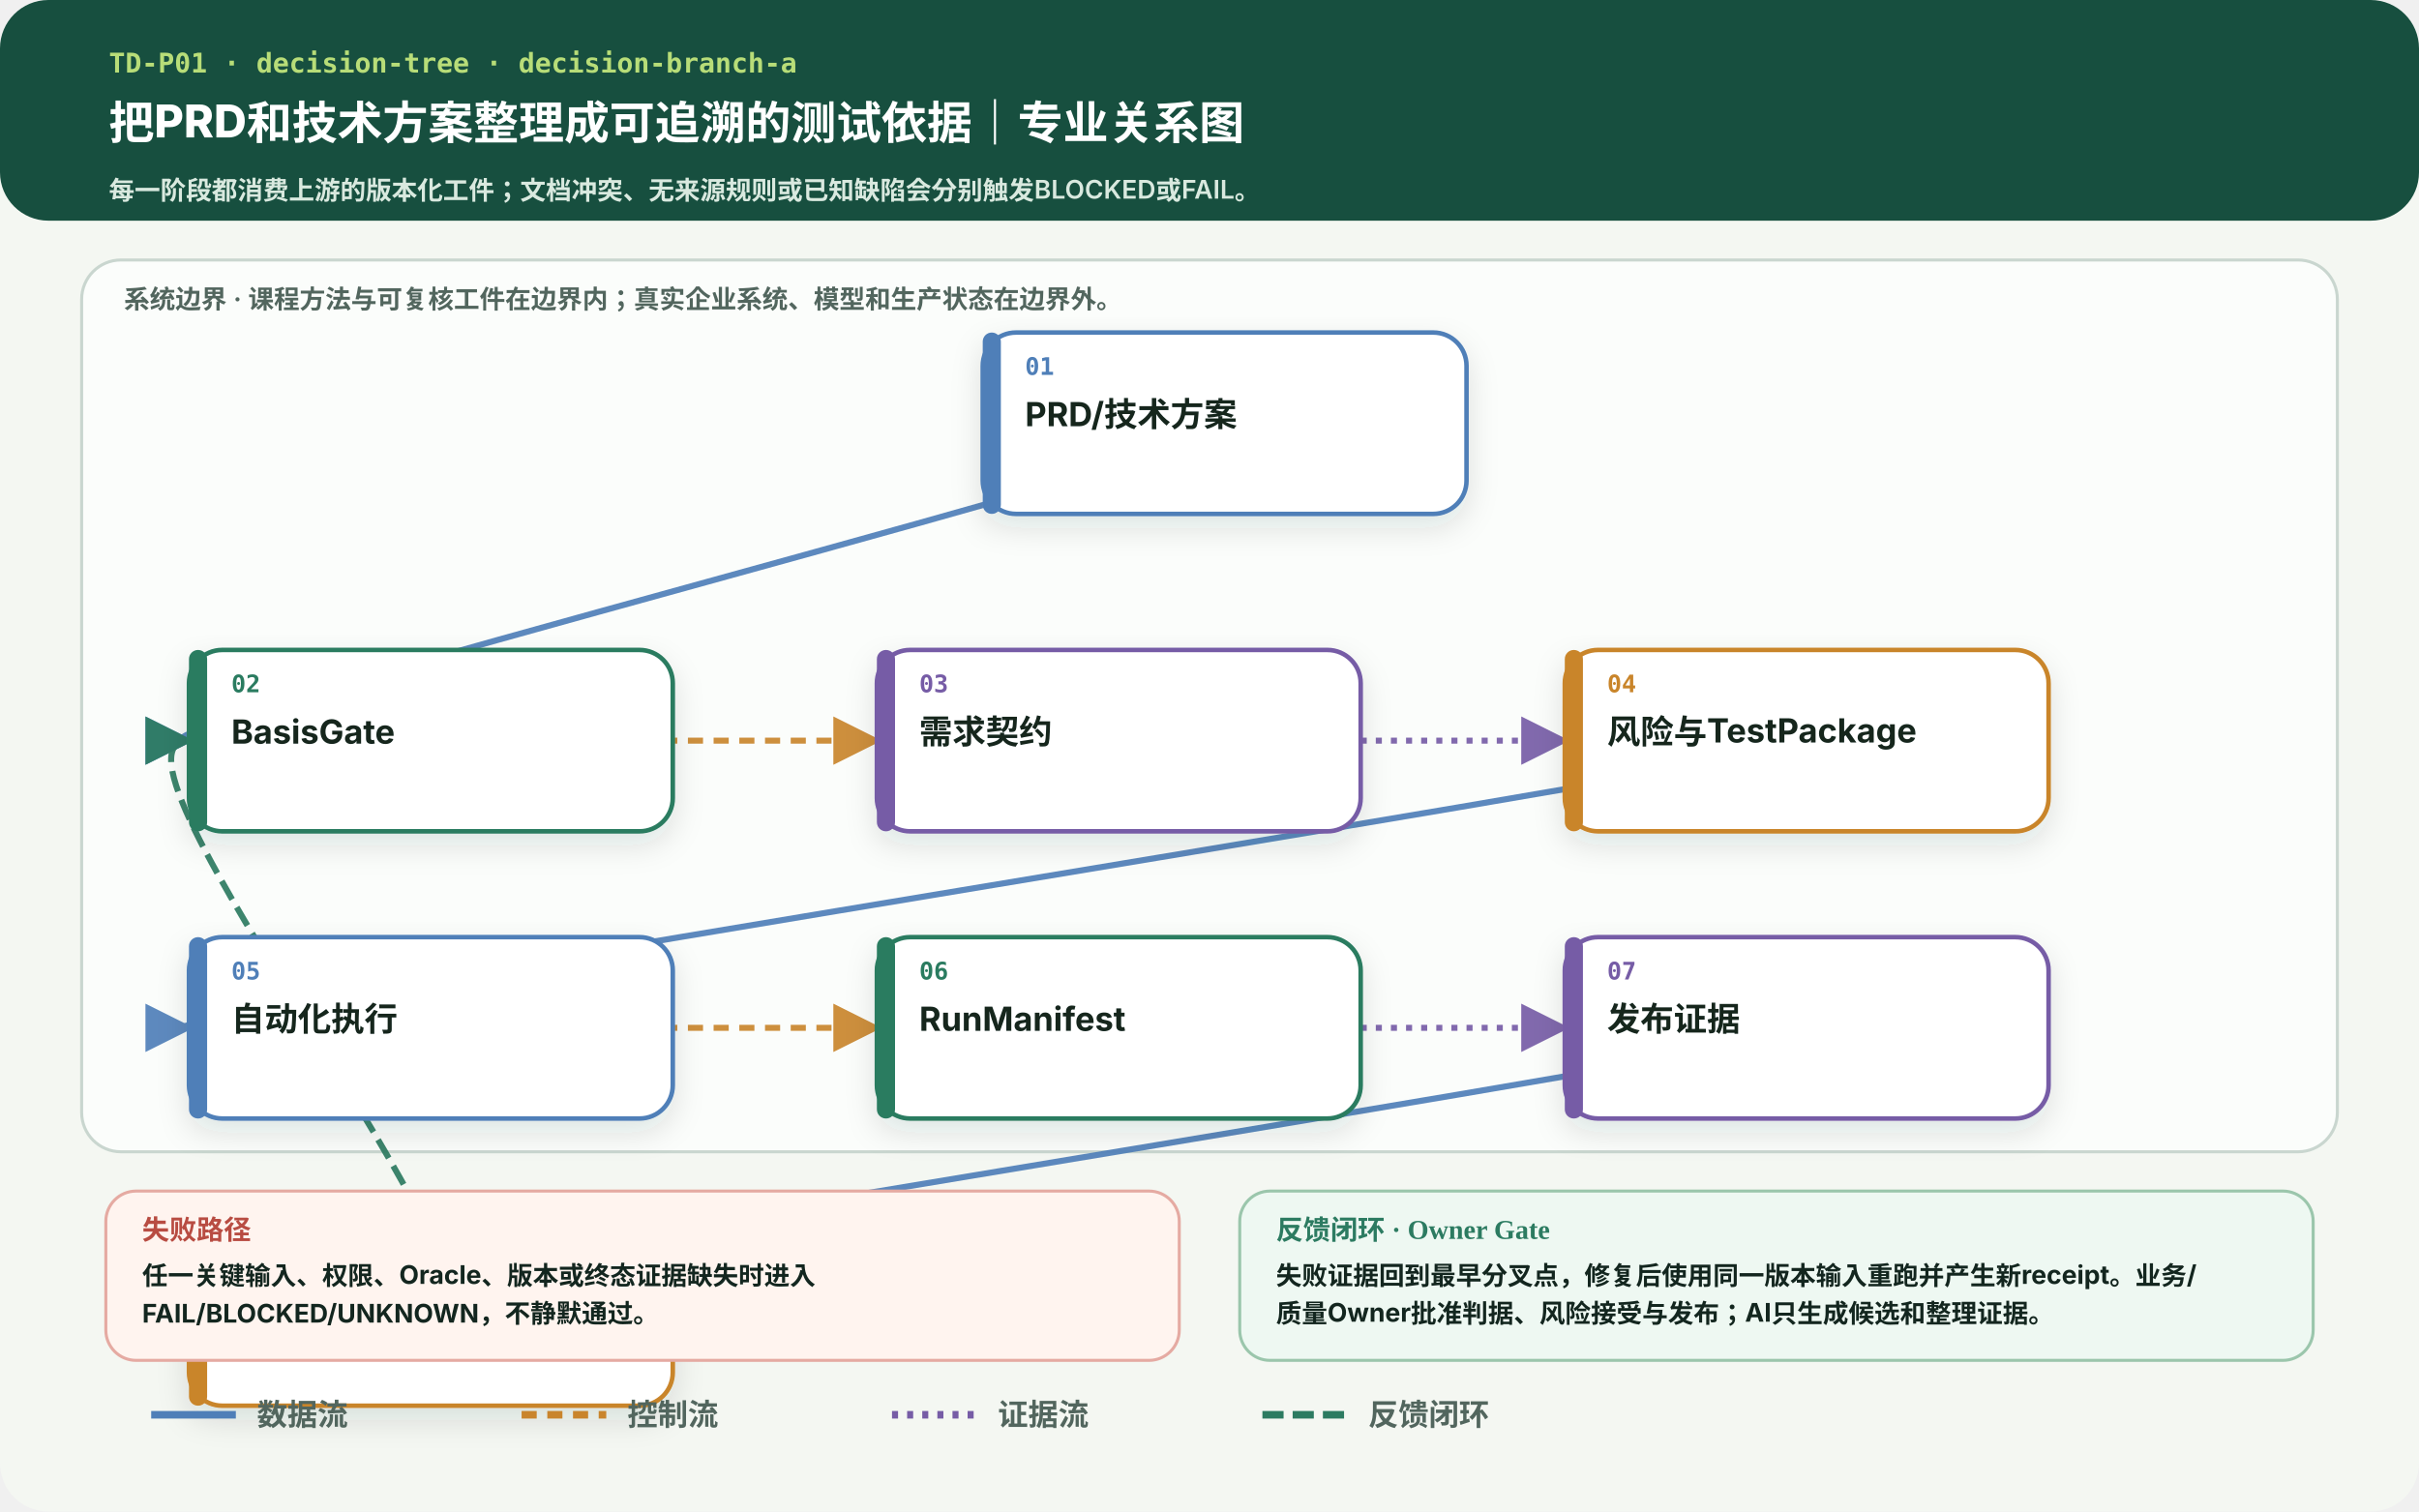
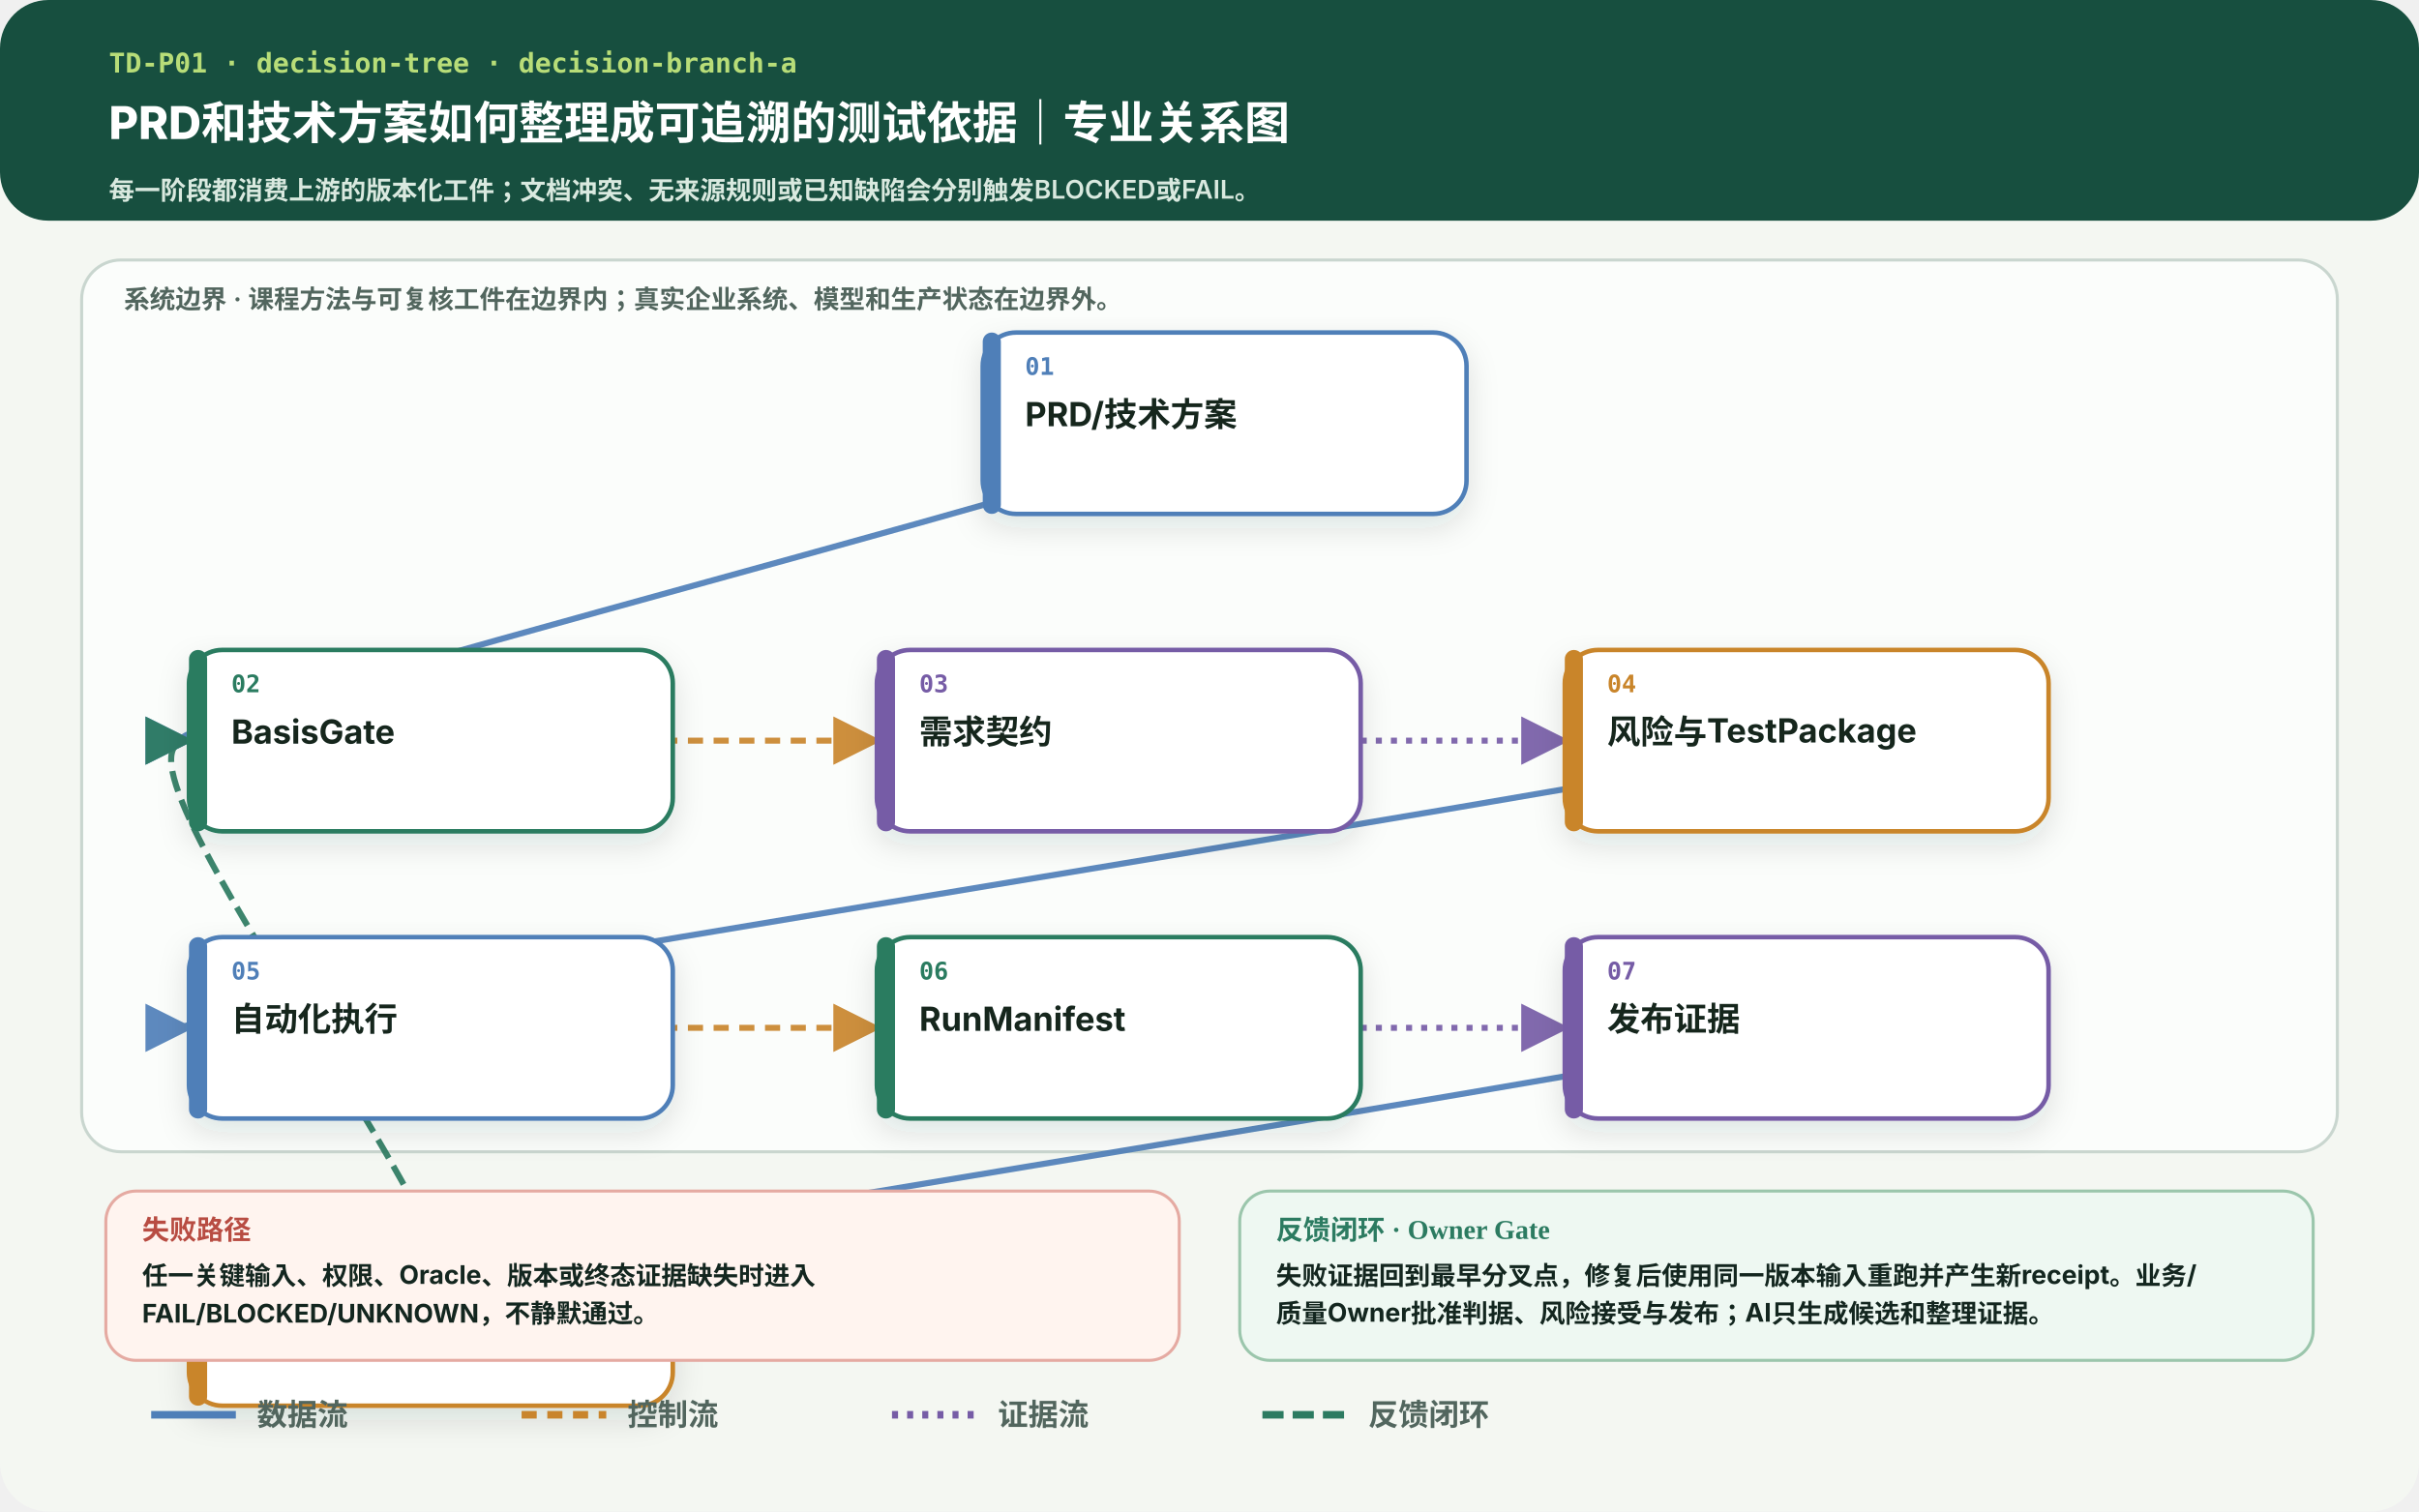
<svg xmlns="http://www.w3.org/2000/svg" role="img" aria-labelledby="title desc" viewBox="0 0 1600 1000" width="1600" height="1000">
  <defs>
    <filter id="shadow" x="-15%" y="-15%" width="130%" height="140%">
      <feDropShadow dx="0" dy="8" stdDeviation="10" flood-color="#173f32" flood-opacity="0.12" />
    </filter>
    <marker id="arrow-data" viewBox="0 0 10 10" refX="9" refY="5" markerWidth="8" markerHeight="8" orient="auto-start-reverse">
      <path d="M 0 0 L 10 5 L 0 10 z" fill="#4f7fb8" />
    </marker>
    <marker id="arrow-control" viewBox="0 0 10 10" refX="9" refY="5" markerWidth="8" markerHeight="8" orient="auto-start-reverse">
      <path d="M 0 0 L 10 5 L 0 10 z" fill="#c9852c" />
    </marker>
    <marker id="arrow-evidence" viewBox="0 0 10 10" refX="9" refY="5" markerWidth="8" markerHeight="8" orient="auto-start-reverse">
      <path d="M 0 0 L 10 5 L 0 10 z" fill="#765ca6" />
    </marker>
    <marker id="arrow-feedback" viewBox="0 0 10 10" refX="9" refY="5" markerWidth="8" markerHeight="8" orient="auto-start-reverse">
      <path d="M 0 0 L 10 5 L 0 10 z" fill="#2c7b61" />
    </marker>
  </defs>
  <rect width="1600" height="1000" rx="32" fill="#f4f7f2" />
  <rect x="0" y="0" width="1600" height="146" rx="32" fill="#174f3f" />
  <text x="72" y="48" font-family="ui-monospace,SFMono-Regular,Menlo,monospace" font-size="18" font-weight="800" fill="#b8dd78">TD-P01 · decision-tree · decision-branch-a</text>
-   <text x="72" y="92" text-anchor="start" font-family="-apple-system,BlinkMacSystemFont,'Segoe UI','PingFang SC',sans-serif" font-size="30" font-weight="800" fill="#ffffff">把PRD和技术方案整理成可追溯的测试依据｜专业关系图</text>
+   <text x="72" y="92" text-anchor="start" font-family="-apple-system,BlinkMacSystemFont,'Segoe UI','PingFang SC',sans-serif" font-size="30" font-weight="800" fill="#ffffff">PRD和技术方案如何整理成可追溯的测试依据｜专业关系图</text>
  <text x="72" y="132" text-anchor="start" font-family="-apple-system,BlinkMacSystemFont,'Segoe UI','PingFang SC',sans-serif" font-size="17" font-weight="600" fill="#d9e9df">每一阶段都消费上游的版本化工件；文档冲突、无来源规则或已知缺陷会分别触发BLOCKED或FAIL。</text>
  <rect x="54" y="172" width="1492" height="590" rx="26" fill="#fbfdfb" stroke="#c9d6cf" stroke-width="2" />
  <text x="82" y="204" font-size="17" font-weight="800" fill="#52665e">系统边界 · 课程方法与可复核工件在边界内；真实企业系统、模型和生产状态在边界外。</text>
  <path d="M 810 280 C 885 280, 50 490, 125 490" fill="none" stroke="#4f7fb8" stroke-width="4" stroke-dasharray="" marker-end="url(#arrow-data)" opacity="0.92" />
  <path d="M 285 490 C 360 490, 505 490, 580 490" fill="none" stroke="#c9852c" stroke-width="4" stroke-dasharray="10 7" marker-end="url(#arrow-control)" opacity="0.92" />
  <path d="M 740 490 C 815 490, 960 490, 1035 490" fill="none" stroke="#765ca6" stroke-width="4" stroke-dasharray="4 6" marker-end="url(#arrow-evidence)" opacity="0.92" />
  <path d="M 1195 490 C 1270 490, 50 680, 125 680" fill="none" stroke="#4f7fb8" stroke-width="4" stroke-dasharray="" marker-end="url(#arrow-data)" opacity="0.92" />
  <path d="M 285 680 C 360 680, 505 680, 580 680" fill="none" stroke="#c9852c" stroke-width="4" stroke-dasharray="10 7" marker-end="url(#arrow-control)" opacity="0.92" />
  <path d="M 740 680 C 815 680, 960 680, 1035 680" fill="none" stroke="#765ca6" stroke-width="4" stroke-dasharray="4 6" marker-end="url(#arrow-evidence)" opacity="0.92" />
  <path d="M 1195 680 C 1270 680, 50 870, 125 870" fill="none" stroke="#4f7fb8" stroke-width="4" stroke-dasharray="" marker-end="url(#arrow-data)" opacity="0.92" />
  <path d="M 285 870 C 360 870, 50 490, 125 490" fill="none" stroke="#2c7b61" stroke-width="4" stroke-dasharray="14 6" marker-end="url(#arrow-feedback)" opacity="0.92" />
  <g filter="url(#shadow)">
    <rect x="650" y="220" width="320" height="120" rx="22" fill="#ffffff" stroke="#4f7fb8" stroke-width="3" />
    <rect x="650" y="220" width="12" height="120" rx="6" fill="#4f7fb8" />
    <text x="678" y="248" font-family="ui-monospace,SFMono-Regular,Menlo,monospace" font-size="16" font-weight="800" fill="#4f7fb8">01</text>
    <text x="678" y="282" text-anchor="start" font-family="-apple-system,BlinkMacSystemFont,'Segoe UI','PingFang SC',sans-serif" font-size="22" font-weight="700" fill="#13261f">PRD/技术方案</text>
  </g>
  <g filter="url(#shadow)">
    <rect x="125" y="430" width="320" height="120" rx="22" fill="#ffffff" stroke="#2c7b61" stroke-width="3" />
    <rect x="125" y="430" width="12" height="120" rx="6" fill="#2c7b61" />
    <text x="153" y="458" font-family="ui-monospace,SFMono-Regular,Menlo,monospace" font-size="16" font-weight="800" fill="#2c7b61">02</text>
    <text x="153" y="492" text-anchor="start" font-family="-apple-system,BlinkMacSystemFont,'Segoe UI','PingFang SC',sans-serif" font-size="22" font-weight="700" fill="#13261f">BasisGate</text>
  </g>
  <g filter="url(#shadow)">
    <rect x="580" y="430" width="320" height="120" rx="22" fill="#ffffff" stroke="#765ca6" stroke-width="3" />
    <rect x="580" y="430" width="12" height="120" rx="6" fill="#765ca6" />
    <text x="608" y="458" font-family="ui-monospace,SFMono-Regular,Menlo,monospace" font-size="16" font-weight="800" fill="#765ca6">03</text>
    <text x="608" y="492" text-anchor="start" font-family="-apple-system,BlinkMacSystemFont,'Segoe UI','PingFang SC',sans-serif" font-size="22" font-weight="700" fill="#13261f">需求契约</text>
  </g>
  <g filter="url(#shadow)">
    <rect x="1035" y="430" width="320" height="120" rx="22" fill="#ffffff" stroke="#c9852c" stroke-width="3" />
    <rect x="1035" y="430" width="12" height="120" rx="6" fill="#c9852c" />
    <text x="1063" y="458" font-family="ui-monospace,SFMono-Regular,Menlo,monospace" font-size="16" font-weight="800" fill="#c9852c">04</text>
    <text x="1063" y="492" text-anchor="start" font-family="-apple-system,BlinkMacSystemFont,'Segoe UI','PingFang SC',sans-serif" font-size="22" font-weight="700" fill="#13261f">风险与TestPackage</text>
  </g>
  <g filter="url(#shadow)">
    <rect x="125" y="620" width="320" height="120" rx="22" fill="#ffffff" stroke="#4f7fb8" stroke-width="3" />
    <rect x="125" y="620" width="12" height="120" rx="6" fill="#4f7fb8" />
    <text x="153" y="648" font-family="ui-monospace,SFMono-Regular,Menlo,monospace" font-size="16" font-weight="800" fill="#4f7fb8">05</text>
    <text x="153" y="682" text-anchor="start" font-family="-apple-system,BlinkMacSystemFont,'Segoe UI','PingFang SC',sans-serif" font-size="22" font-weight="700" fill="#13261f">自动化执行</text>
  </g>
  <g filter="url(#shadow)">
    <rect x="580" y="620" width="320" height="120" rx="22" fill="#ffffff" stroke="#2c7b61" stroke-width="3" />
    <rect x="580" y="620" width="12" height="120" rx="6" fill="#2c7b61" />
    <text x="608" y="648" font-family="ui-monospace,SFMono-Regular,Menlo,monospace" font-size="16" font-weight="800" fill="#2c7b61">06</text>
    <text x="608" y="682" text-anchor="start" font-family="-apple-system,BlinkMacSystemFont,'Segoe UI','PingFang SC',sans-serif" font-size="22" font-weight="700" fill="#13261f">RunManifest</text>
  </g>
  <g filter="url(#shadow)">
    <rect x="1035" y="620" width="320" height="120" rx="22" fill="#ffffff" stroke="#765ca6" stroke-width="3" />
    <rect x="1035" y="620" width="12" height="120" rx="6" fill="#765ca6" />
    <text x="1063" y="648" font-family="ui-monospace,SFMono-Regular,Menlo,monospace" font-size="16" font-weight="800" fill="#765ca6">07</text>
    <text x="1063" y="682" text-anchor="start" font-family="-apple-system,BlinkMacSystemFont,'Segoe UI','PingFang SC',sans-serif" font-size="22" font-weight="700" fill="#13261f">发布证据</text>
  </g>
  <g filter="url(#shadow)">
    <rect x="125" y="810" width="320" height="120" rx="22" fill="#ffffff" stroke="#c9852c" stroke-width="3" />
    <rect x="125" y="810" width="12" height="120" rx="6" fill="#c9852c" />
    <text x="153" y="838" font-family="ui-monospace,SFMono-Regular,Menlo,monospace" font-size="16" font-weight="800" fill="#c9852c">08</text>
    <text x="153" y="872" text-anchor="start" font-family="-apple-system,BlinkMacSystemFont,'Segoe UI','PingFang SC',sans-serif" font-size="22" font-weight="700" fill="#13261f">版本化输入</text>
  </g>
  <g transform="translate(70 788)">
    <rect width="710" height="112" rx="20" fill="#fff4ef" stroke="#e5aaa2" stroke-width="2" />
    <text x="24" y="32" font-size="18" font-weight="900" fill="#b84c42">失败路径</text>
    <text x="24" y="62" text-anchor="start" font-family="-apple-system,BlinkMacSystemFont,'Segoe UI','PingFang SC',sans-serif" font-size="17" font-weight="650" fill="#13261f">任一关键输入、权限、Oracle、版本或终态证据缺失时进入</text>
    <text x="24" y="87" text-anchor="start" font-family="-apple-system,BlinkMacSystemFont,'Segoe UI','PingFang SC',sans-serif" font-size="17" font-weight="650" fill="#13261f">FAIL/BLOCKED/UNKNOWN，不静默通过。</text>
  </g>
  <g transform="translate(820 788)">
    <rect width="710" height="112" rx="20" fill="#eef8f2" stroke="#9bc6ac" stroke-width="2" />
    <text x="24" y="32" font-size="18" font-weight="900" fill="#2c7b61">反馈闭环 · Owner Gate</text>
    <text x="24" y="62" text-anchor="start" font-family="-apple-system,BlinkMacSystemFont,'Segoe UI','PingFang SC',sans-serif" font-size="17" font-weight="650" fill="#13261f">失败证据回到最早分叉点，修复后使用同一版本输入重跑并产生新receipt。业务/</text>
    <text x="24" y="87" text-anchor="start" font-family="-apple-system,BlinkMacSystemFont,'Segoe UI','PingFang SC',sans-serif" font-size="17" font-weight="650" fill="#13261f">质量Owner批准判据、风险接受与发布；AI只生成候选和整理证据。</text>
  </g>
  <g transform="translate(100 936)">
    <line x1="0" y1="0" x2="56" y2="0" stroke="#4f7fb8" stroke-width="5" stroke-dasharray="" />
    <text x="70" y="7" font-size="20" font-weight="700" fill="#52665e">数据流</text>
  </g>
  <g transform="translate(345 936)">
    <line x1="0" y1="0" x2="56" y2="0" stroke="#c9852c" stroke-width="5" stroke-dasharray="10 7" />
    <text x="70" y="7" font-size="20" font-weight="700" fill="#52665e">控制流</text>
  </g>
  <g transform="translate(590 936)">
    <line x1="0" y1="0" x2="56" y2="0" stroke="#765ca6" stroke-width="5" stroke-dasharray="4 6" />
    <text x="70" y="7" font-size="20" font-weight="700" fill="#52665e">证据流</text>
  </g>
  <g transform="translate(835 936)">
    <line x1="0" y1="0" x2="56" y2="0" stroke="#2c7b61" stroke-width="5" stroke-dasharray="14 6" />
    <text x="70" y="7" font-size="20" font-weight="700" fill="#52665e">反馈闭环</text>
  </g>
</svg>
